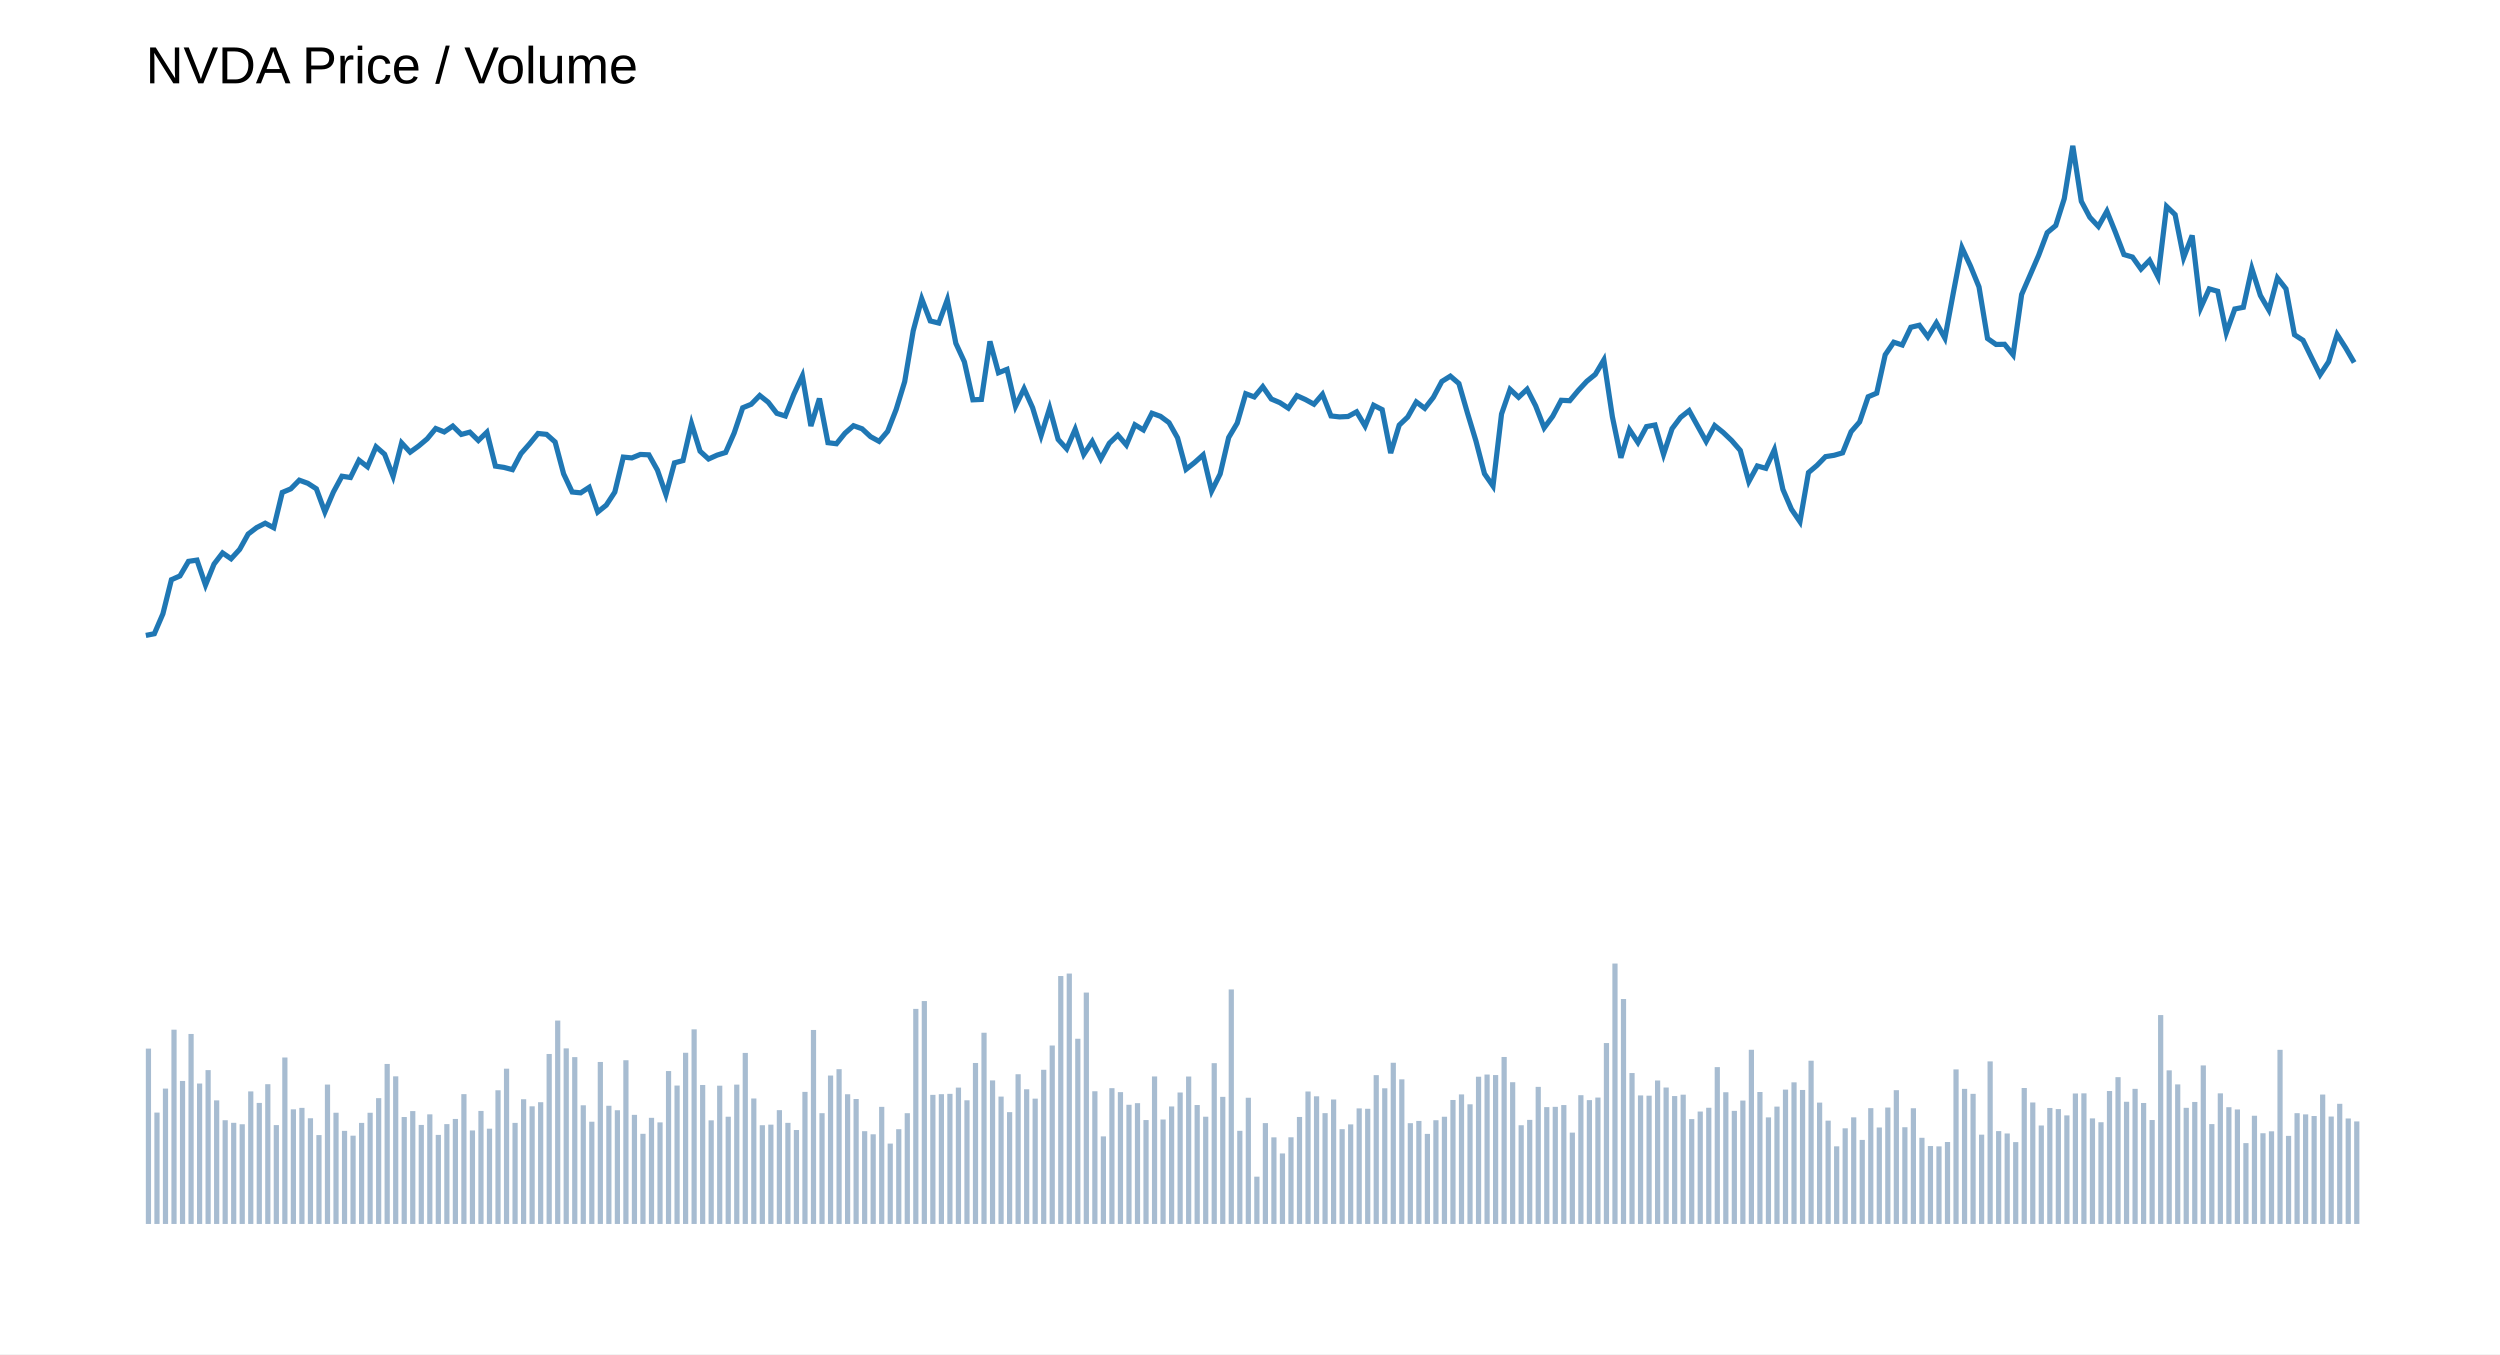
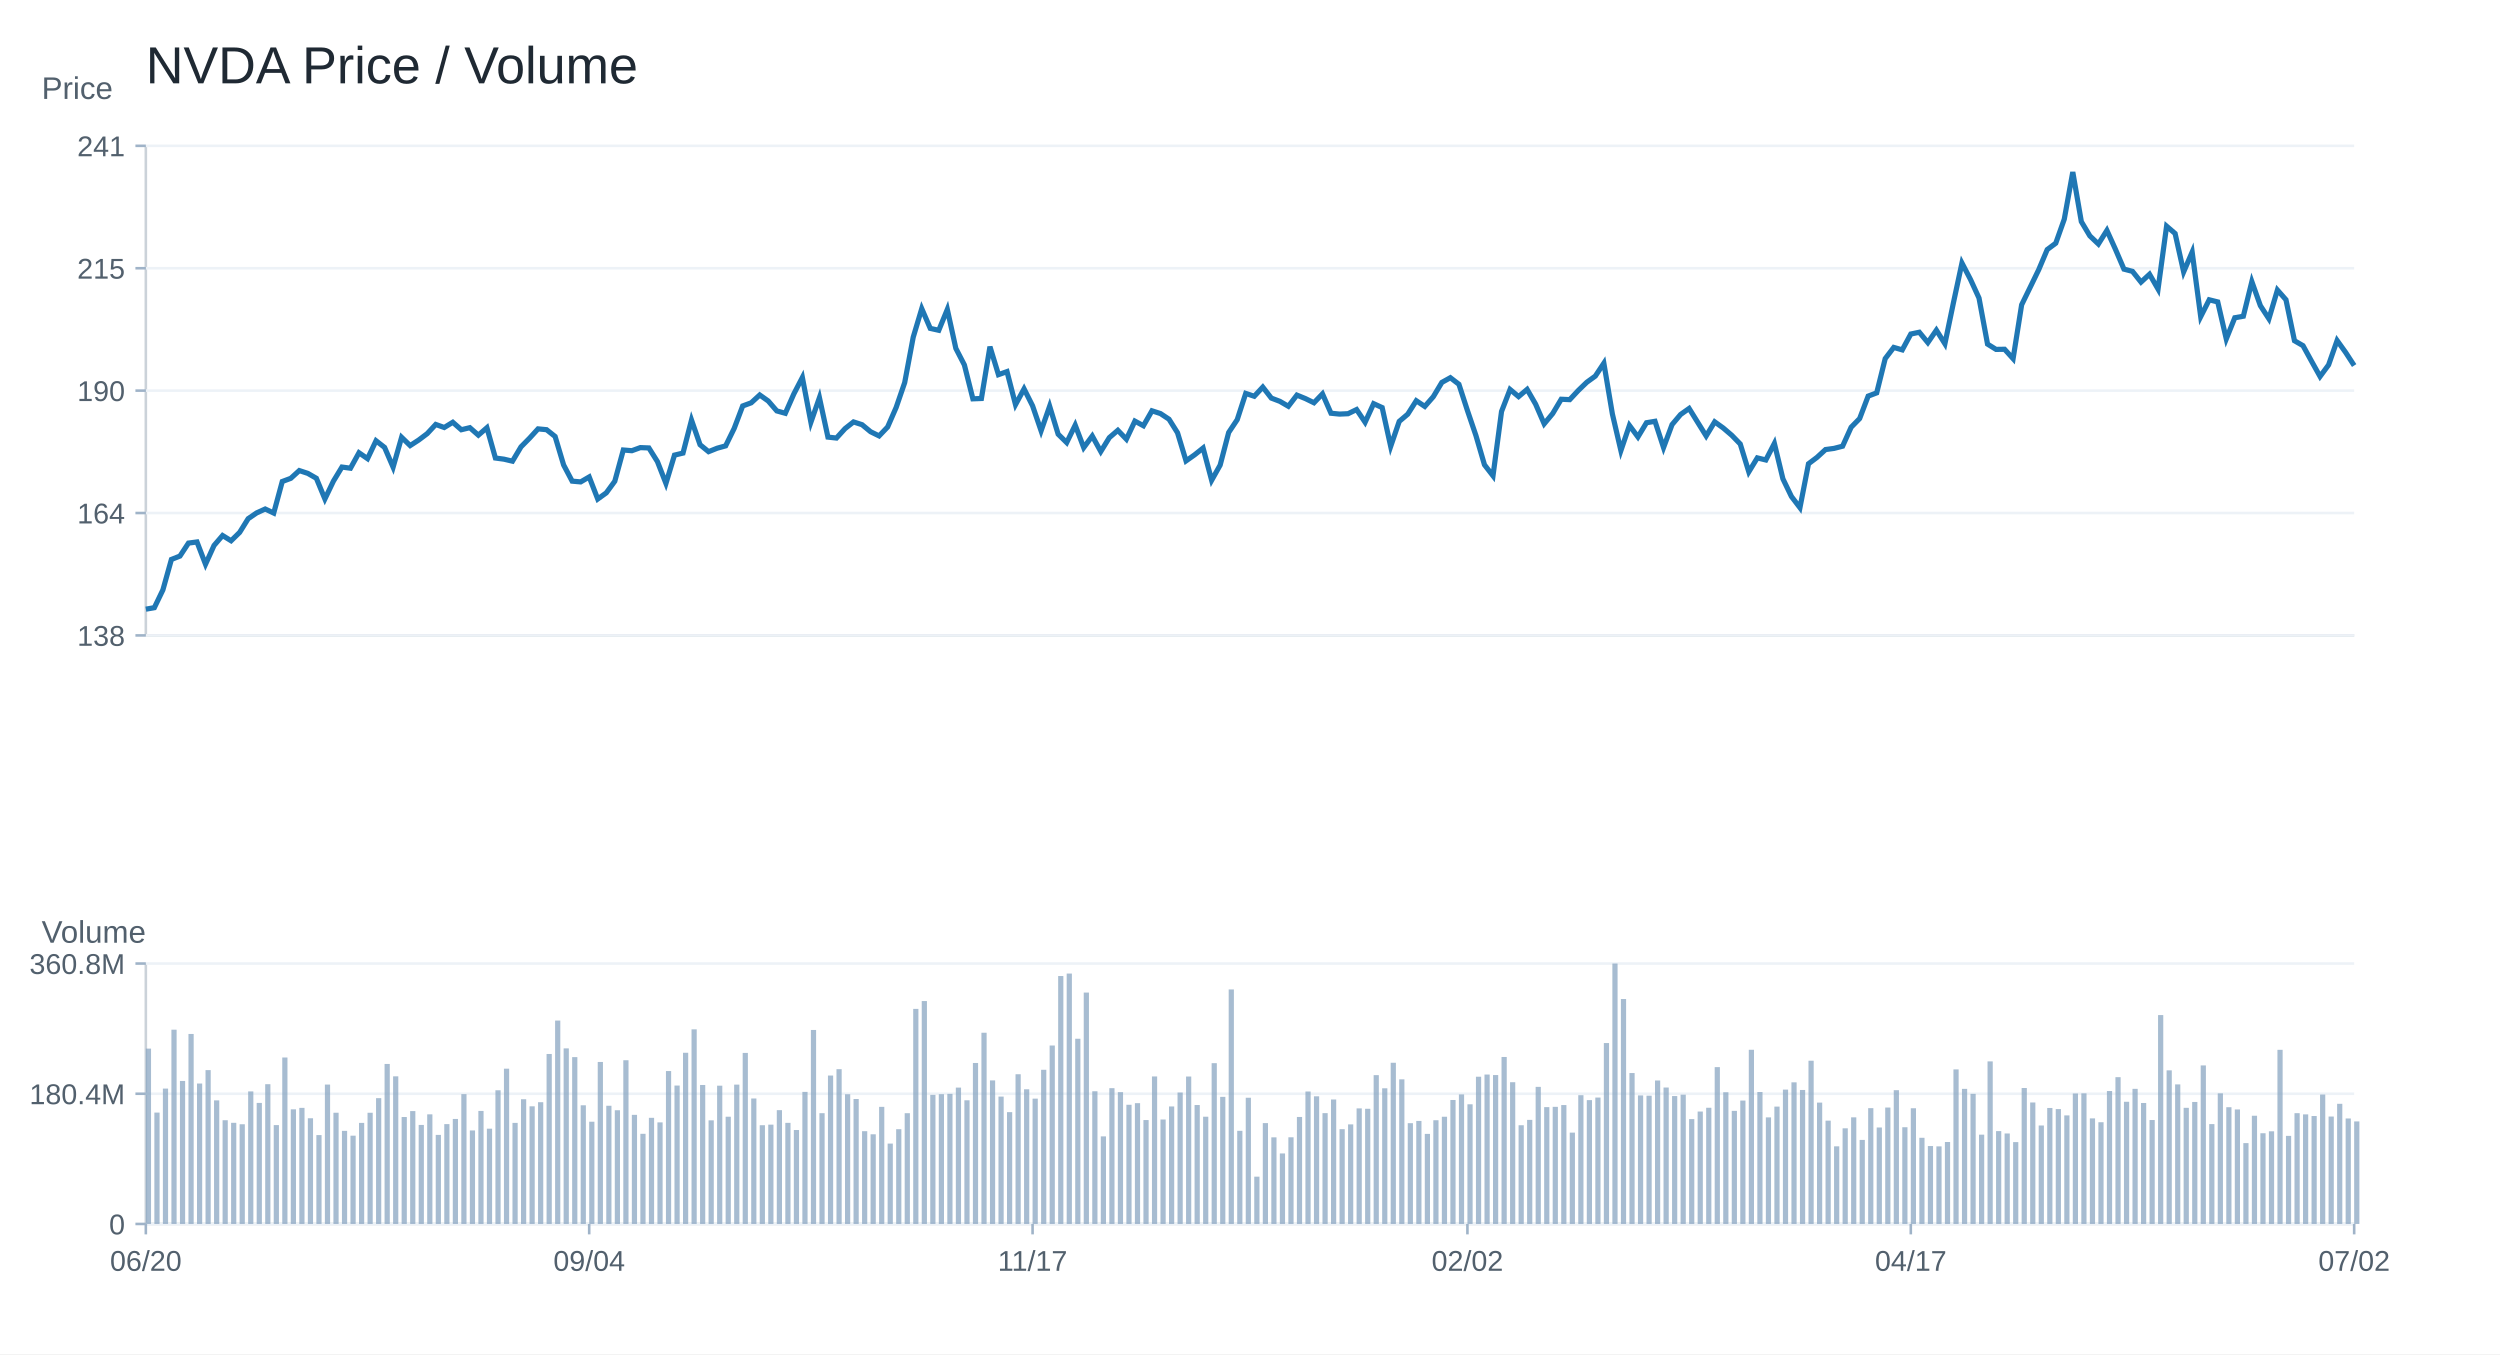
<svg xmlns="http://www.w3.org/2000/svg" width="960" height="520" viewBox="0 0 960 520">
  <rect width="100%" height="100%" fill="white" />
-   <text x="56" y="32" font-size="20" font-family="Arial">NVDA Price / Volume</text>
-   <polyline fill="none" stroke="#1f77b4" stroke-width="2" points="56.00,244.00 59.27,243.35 62.55,235.72 65.82,222.61 69.10,221.16 72.37,215.57 75.64,215.08 78.92,224.67 82.19,216.60 85.47,212.32 88.74,214.57 92.02,210.97 95.29,205.08 98.56,202.59 101.84,200.91 105.11,202.65 108.39,189.09 111.66,187.72 114.93,184.39 118.21,185.59 121.48,187.70 124.76,196.60 128.03,188.93 131.31,182.87 134.58,183.36 137.85,176.72 141.13,179.25 144.40,171.56 147.68,174.43 150.95,182.91 154.22,170.07 157.50,173.63 160.77,171.26 164.05,168.50 167.32,164.55 170.59,165.86 173.87,163.61 177.14,166.82 180.42,165.94 183.69,169.15 186.97,165.96 190.24,178.99 193.51,179.48 196.79,180.34 200.06,174.18 203.34,170.46 206.61,166.45 209.88,166.80 213.16,169.72 216.43,181.97 219.71,188.93 222.98,189.25 226.25,187.13 229.53,196.62 232.80,193.98 236.08,188.97 239.35,175.53 242.63,175.84 245.90,174.51 249.17,174.65 252.45,180.52 255.72,189.91 259.00,177.74 262.27,176.86 265.54,162.67 268.82,173.26 272.09,176.25 275.37,174.77 278.64,173.75 281.92,166.27 285.19,156.59 288.46,155.24 291.74,151.87 295.01,154.47 298.29,158.72 301.56,159.74 304.83,151.42 308.11,144.34 311.38,163.59 314.66,153.03 317.93,169.99 321.20,170.40 324.48,166.35 327.75,163.47 331.03,164.65 334.30,167.68 337.58,169.48 340.85,165.63 344.12,157.25 347.40,146.55 350.67,127.04 353.95,114.75 357.22,123.24 360.49,124.05 363.77,115.08 367.04,131.83 370.32,138.94 373.59,153.53 376.86,153.38 380.14,131.09 383.41,143.14 386.69,141.83 389.96,156.02 393.24,149.25 396.51,156.55 399.78,167.27 403.06,156.72 406.33,168.74 409.61,172.34 412.88,164.84 416.15,174.51 419.43,169.52 422.70,176.19 425.98,170.21 429.25,167.06 432.53,170.89 435.80,163.12 439.07,165.10 442.35,158.68 445.62,159.87 448.90,162.30 452.17,168.13 455.44,180.22 458.72,177.62 461.99,174.69 465.27,188.56 468.54,182.02 471.81,168.01 475.09,162.48 478.36,151.19 481.64,152.42 484.91,148.49 488.19,153.22 491.46,154.61 494.73,156.74 498.01,151.93 501.28,153.42 504.56,155.22 507.83,151.40 511.10,159.72 514.38,160.09 517.65,159.93 520.93,158.15 524.20,163.61 527.47,155.61 530.75,157.29 534.02,173.98 537.30,163.24 540.57,160.13 543.85,154.34 547.12,156.80 550.39,152.60 553.67,146.47 556.94,144.44 560.22,147.27 563.49,158.56 566.76,169.33 570.04,181.91 573.31,186.64 576.59,158.97 579.86,149.50 583.14,152.56 586.41,149.47 589.68,155.84 592.96,164.28 596.23,159.87 599.51,153.71 602.78,153.87 606.05,149.95 609.33,146.41 612.60,143.75 615.88,138.21 619.15,160.03 622.42,175.78 625.70,164.96 628.97,169.93 632.25,163.81 635.52,163.20 638.80,174.49 642.07,164.61 645.34,160.27 648.62,157.68 651.89,163.59 655.17,169.50 658.44,163.42 661.71,166.06 664.99,169.19 668.26,172.96 671.54,184.94 674.81,178.93 678.08,179.83 681.36,172.71 684.63,187.93 687.91,195.54 691.18,200.34 694.46,181.46 697.73,178.70 701.00,175.35 704.28,174.84 707.55,173.90 710.83,165.76 714.10,162.01 717.37,152.36 720.65,150.97 723.92,136.24 727.20,131.41 730.47,132.48 733.75,125.67 737.02,124.89 740.29,129.35 743.57,123.99 746.84,129.84 750.12,112.19 753.39,95.13 756.66,102.16 759.94,110.18 763.21,129.98 766.49,132.27 769.76,132.21 773.03,136.26 776.31,113.09 779.58,105.58 782.86,98.01 786.13,89.34 789.41,86.60 792.68,76.27 795.95,56.00 799.23,77.31 802.50,83.45 805.78,86.95 809.05,81.10 812.32,89.20 815.60,97.75 818.87,98.71 822.15,103.33 825.42,99.96 828.69,106.32 831.97,79.28 835.24,82.43 838.52,98.93 841.79,90.41 845.07,118.18 848.34,110.93 851.61,111.85 854.89,127.77 858.16,118.65 861.44,118.00 864.71,103.13 867.98,113.45 871.26,119.10 874.53,106.73 877.81,110.91 881.08,128.54 884.36,130.67 887.63,137.35 890.90,143.92 894.18,138.93 897.45,128.44 900.73,133.58 904.00,139.21" />
+   <text x="56.00" y="32.00" font-size="20" font-family="Arial" fill="#1f2933" text-anchor="start">NVDA Price / Volume</text>
+   <line x1="56" y1="244" x2="904" y2="244" stroke="#cbd2d9" />
+   <line x1="56" y1="56" x2="56" y2="244" stroke="#cbd2d9" />
+   <text x="16.00" y="38.00" font-size="12" font-family="Arial" fill="#52606d" text-anchor="start">Price</text>
+   <line x1="56" y1="244.00" x2="904" y2="244.00" stroke="#edf2f7" />
+   <line x1="52" y1="244.00" x2="56" y2="244.00" stroke="#9fb3c8" />
+   <text x="48.00" y="248.00" font-size="11" font-family="Arial" fill="#52606d" text-anchor="end">138</text>
+   <line x1="56" y1="197.00" x2="904" y2="197.00" stroke="#edf2f7" />
+   <line x1="52" y1="197.00" x2="56" y2="197.00" stroke="#9fb3c8" />
+   <text x="48.00" y="201.00" font-size="11" font-family="Arial" fill="#52606d" text-anchor="end">164</text>
+   <line x1="56" y1="150.00" x2="904" y2="150.00" stroke="#edf2f7" />
+   <line x1="52" y1="150.00" x2="56" y2="150.00" stroke="#9fb3c8" />
+   <text x="48.00" y="154.00" font-size="11" font-family="Arial" fill="#52606d" text-anchor="end">190</text>
+   <line x1="56" y1="103.00" x2="904" y2="103.00" stroke="#edf2f7" />
+   <line x1="52" y1="103.00" x2="56" y2="103.00" stroke="#9fb3c8" />
+   <text x="48.00" y="107.00" font-size="11" font-family="Arial" fill="#52606d" text-anchor="end">215</text>
+   <line x1="56" y1="56.00" x2="904" y2="56.00" stroke="#edf2f7" />
+   <line x1="52" y1="56.00" x2="56" y2="56.00" stroke="#9fb3c8" />
+   <text x="48.00" y="60.00" font-size="11" font-family="Arial" fill="#52606d" text-anchor="end">241</text>
+   <polyline fill="none" stroke="#1f77b4" stroke-width="2" points="56.00,233.93 59.27,233.34 62.55,226.53 65.82,214.83 69.10,213.53 72.37,208.55 75.64,208.11 78.92,216.67 82.19,209.46 85.47,205.64 88.74,207.65 92.02,204.44 95.29,199.18 98.56,196.95 101.84,195.46 105.11,197.01 108.39,184.90 111.66,183.68 114.93,180.70 118.21,181.78 121.48,183.66 124.76,191.60 128.03,184.76 131.31,179.35 134.58,179.79 137.85,173.86 141.13,176.12 144.40,169.25 147.68,171.81 150.95,179.39 154.22,167.92 157.50,171.10 160.77,168.98 164.05,166.51 167.32,162.99 170.59,164.16 173.87,162.15 177.14,165.02 180.42,164.23 183.69,167.10 186.97,164.25 190.24,175.88 193.51,176.32 196.79,177.09 200.06,171.59 203.34,168.27 206.61,164.69 209.88,165.00 213.16,167.61 216.43,178.55 219.71,184.76 222.98,185.05 226.25,183.15 229.53,191.62 232.80,189.27 236.08,184.79 239.35,172.80 242.63,173.07 245.90,171.88 249.17,172.01 252.45,177.25 255.72,185.63 259.00,174.77 262.27,173.98 265.54,161.31 268.82,170.77 272.09,173.44 275.37,172.12 278.64,171.21 281.92,164.52 285.19,155.89 288.46,154.68 291.74,151.67 295.01,153.99 298.29,157.79 301.56,158.70 304.83,151.27 308.11,144.95 311.38,162.13 314.66,152.71 317.93,167.85 321.20,168.21 324.48,164.60 327.75,162.02 331.03,163.08 334.30,165.78 337.58,167.39 340.85,163.96 344.12,156.47 347.40,146.92 350.67,129.50 353.95,118.53 357.22,126.10 360.49,126.83 363.77,118.82 367.04,133.77 370.32,140.13 373.59,153.15 376.86,153.02 380.14,133.12 383.41,143.87 386.69,142.70 389.96,155.38 393.24,149.33 396.51,155.85 399.78,165.42 403.06,156.00 406.33,166.73 409.61,169.95 412.88,163.25 416.15,171.88 419.43,167.43 422.70,173.38 425.98,168.05 429.25,165.24 432.53,168.65 435.80,161.71 439.07,163.48 442.35,157.75 445.62,158.81 448.90,160.98 452.17,166.19 455.44,176.98 458.72,174.66 461.99,172.05 465.27,184.43 468.54,178.59 471.81,166.08 475.09,161.15 478.36,151.07 481.64,152.16 484.91,148.65 488.19,152.87 491.46,154.11 494.73,156.01 498.01,151.72 501.28,153.06 504.56,154.66 507.83,151.25 511.10,158.68 514.38,159.01 517.65,158.86 520.93,157.27 524.20,162.15 527.47,155.01 530.75,156.51 534.02,171.41 537.30,161.82 540.57,159.05 543.85,153.88 547.12,156.07 550.39,152.33 553.67,146.85 556.94,145.04 560.22,147.56 563.49,157.64 566.76,167.26 570.04,178.49 573.31,182.71 576.59,158.00 579.86,149.55 583.14,152.29 586.41,149.53 589.68,155.21 592.96,162.75 596.23,158.81 599.51,153.31 602.78,153.46 606.05,149.95 609.33,146.79 612.60,144.42 615.88,139.47 619.15,158.95 622.42,173.02 625.70,163.36 628.97,167.79 632.25,162.33 635.52,161.78 638.80,171.86 642.07,163.04 645.34,159.17 648.62,156.85 651.89,162.13 655.17,167.41 658.44,161.99 661.71,164.34 664.99,167.14 668.26,170.50 671.54,181.20 674.81,175.83 678.08,176.63 681.36,170.28 684.63,183.86 687.91,190.66 691.18,194.95 694.46,178.09 697.73,175.63 701.00,172.63 704.28,172.18 707.55,171.34 710.83,164.07 714.10,160.73 717.37,152.11 720.65,150.86 723.92,137.71 727.20,133.41 730.47,134.35 733.75,128.27 737.02,127.58 740.29,131.56 743.57,126.78 746.84,132.00 750.12,116.24 753.39,101.01 756.66,107.29 759.94,114.45 763.21,132.13 766.49,134.17 769.76,134.12 773.03,137.73 776.31,117.04 779.58,110.34 782.86,103.58 786.13,95.84 789.41,93.39 792.68,84.17 795.95,66.07 799.23,85.10 802.50,90.58 805.78,93.70 809.05,88.48 812.32,95.71 815.60,103.35 818.87,104.20 822.15,108.33 825.42,105.32 828.69,111.00 831.97,86.85 835.24,89.67 838.52,104.40 841.79,96.80 845.07,121.59 848.34,115.12 851.61,115.94 854.89,130.15 858.16,122.01 861.44,121.43 864.71,108.15 867.98,117.37 871.26,122.41 874.53,111.37 877.81,115.10 881.08,130.84 884.36,132.74 887.63,138.70 890.90,144.57 894.18,140.11 897.45,130.75 900.73,135.34 904.00,140.37" />
+   <line x1="56" y1="470" x2="904" y2="470" stroke="#cbd2d9" />
+   <line x1="56" y1="370" x2="56" y2="470" stroke="#cbd2d9" />
+   <text x="16.00" y="362.00" font-size="12" font-family="Arial" fill="#52606d" text-anchor="start">Volume</text>
+   <line x1="56" y1="470.00" x2="904" y2="470.00" stroke="#edf2f7" />
+   <line x1="52" y1="470.00" x2="56" y2="470.00" stroke="#9fb3c8" />
+   <text x="48.00" y="474.00" font-size="11" font-family="Arial" fill="#52606d" text-anchor="end">0</text>
+   <line x1="56" y1="420.00" x2="904" y2="420.00" stroke="#edf2f7" />
+   <line x1="52" y1="420.00" x2="56" y2="420.00" stroke="#9fb3c8" />
+   <text x="48.00" y="424.00" font-size="11" font-family="Arial" fill="#52606d" text-anchor="end">180.4M</text>
+   <line x1="56" y1="370.00" x2="904" y2="370.00" stroke="#edf2f7" />
+   <line x1="52" y1="370.00" x2="56" y2="370.00" stroke="#9fb3c8" />
+   <text x="48.00" y="374.00" font-size="11" font-family="Arial" fill="#52606d" text-anchor="end">360.8M</text>
+   <line x1="56.00" y1="470" x2="56.00" y2="474" stroke="#9fb3c8" />
+   <text x="56.00" y="488.00" font-size="11" font-family="Arial" fill="#52606d" text-anchor="middle">06/20</text>
+   <line x1="226.25" y1="470" x2="226.25" y2="474" stroke="#9fb3c8" />
+   <text x="226.25" y="488.00" font-size="11" font-family="Arial" fill="#52606d" text-anchor="middle">09/04</text>
+   <line x1="396.51" y1="470" x2="396.51" y2="474" stroke="#9fb3c8" />
+   <text x="396.51" y="488.00" font-size="11" font-family="Arial" fill="#52606d" text-anchor="middle">11/17</text>
+   <line x1="563.49" y1="470" x2="563.49" y2="474" stroke="#9fb3c8" />
+   <text x="563.49" y="488.00" font-size="11" font-family="Arial" fill="#52606d" text-anchor="middle">02/02</text>
+   <line x1="733.75" y1="470" x2="733.75" y2="474" stroke="#9fb3c8" />
+   <text x="733.75" y="488.00" font-size="11" font-family="Arial" fill="#52606d" text-anchor="middle">04/17</text>
+   <line x1="904.00" y1="470" x2="904.00" y2="474" stroke="#9fb3c8" />
+   <text x="904.00" y="488.00" font-size="11" font-family="Arial" fill="#52606d" text-anchor="middle">07/02</text>
  <rect x="56.0" y="402.663" width="2" height="67.337" fill="#8aa6c1" opacity="0.75" />
  <rect x="59.274" y="427.232" width="2" height="42.768" fill="#8aa6c1" opacity="0.75" />
  <rect x="62.548" y="418.015" width="2" height="51.985" fill="#8aa6c1" opacity="0.75" />
  <rect x="65.822" y="395.404" width="2" height="74.596" fill="#8aa6c1" opacity="0.75" />
  <rect x="69.097" y="415.083" width="2" height="54.917" fill="#8aa6c1" opacity="0.75" />
  <rect x="72.371" y="397.043" width="2" height="72.957" fill="#8aa6c1" opacity="0.75" />
  <rect x="75.645" y="416.071" width="2" height="53.929" fill="#8aa6c1" opacity="0.75" />
  <rect x="78.919" y="410.926" width="2" height="59.074" fill="#8aa6c1" opacity="0.75" />
  <rect x="82.193" y="422.544" width="2" height="47.456" fill="#8aa6c1" opacity="0.75" />
  <rect x="85.467" y="430.168" width="2" height="39.832" fill="#8aa6c1" opacity="0.75" />
  <rect x="88.741" y="431.16" width="2" height="38.84" fill="#8aa6c1" opacity="0.75" />
  <rect x="92.015" y="431.716" width="2" height="38.284" fill="#8aa6c1" opacity="0.75" />
  <rect x="95.29" y="419.099" width="2" height="50.901" fill="#8aa6c1" opacity="0.75" />
  <rect x="98.564" y="423.52" width="2" height="46.48" fill="#8aa6c1" opacity="0.75" />
  <rect x="101.838" y="416.333" width="2" height="53.667" fill="#8aa6c1" opacity="0.75" />
  <rect x="105.112" y="432.036" width="2" height="37.964" fill="#8aa6c1" opacity="0.75" />
  <rect x="108.386" y="406.08" width="2" height="63.92" fill="#8aa6c1" opacity="0.75" />
  <rect x="111.66" y="425.979" width="2" height="44.021" fill="#8aa6c1" opacity="0.75" />
  <rect x="114.934" y="425.422" width="2" height="44.578" fill="#8aa6c1" opacity="0.75" />
  <rect x="118.208" y="429.409" width="2" height="40.591" fill="#8aa6c1" opacity="0.75" />
  <rect x="121.483" y="435.875" width="2" height="34.125" fill="#8aa6c1" opacity="0.75" />
  <rect x="124.757" y="416.477" width="2" height="53.523" fill="#8aa6c1" opacity="0.75" />
  <rect x="128.031" y="427.295" width="2" height="42.705" fill="#8aa6c1" opacity="0.75" />
  <rect x="131.305" y="434.251" width="2" height="35.749" fill="#8aa6c1" opacity="0.75" />
  <rect x="134.579" y="436.099" width="2" height="33.901" fill="#8aa6c1" opacity="0.75" />
  <rect x="137.853" y="431.192" width="2" height="38.808" fill="#8aa6c1" opacity="0.75" />
  <rect x="141.127" y="427.297" width="2" height="42.703" fill="#8aa6c1" opacity="0.75" />
  <rect x="144.402" y="421.688" width="2" height="48.312" fill="#8aa6c1" opacity="0.75" />
  <rect x="147.676" y="408.559" width="2" height="61.441" fill="#8aa6c1" opacity="0.75" />
  <rect x="150.95" y="413.314" width="2" height="56.686" fill="#8aa6c1" opacity="0.75" />
  <rect x="154.224" y="428.933" width="2" height="41.067" fill="#8aa6c1" opacity="0.75" />
  <rect x="157.498" y="426.651" width="2" height="43.349" fill="#8aa6c1" opacity="0.75" />
  <rect x="160.772" y="431.976" width="2" height="38.024" fill="#8aa6c1" opacity="0.75" />
  <rect x="164.046" y="427.906" width="2" height="42.094" fill="#8aa6c1" opacity="0.75" />
  <rect x="167.32" y="435.8" width="2" height="34.2" fill="#8aa6c1" opacity="0.75" />
  <rect x="170.595" y="431.663" width="2" height="38.337" fill="#8aa6c1" opacity="0.75" />
  <rect x="173.869" y="429.678" width="2" height="40.322" fill="#8aa6c1" opacity="0.75" />
  <rect x="177.143" y="420.148" width="2" height="49.852" fill="#8aa6c1" opacity="0.75" />
  <rect x="180.417" y="434.093" width="2" height="35.907" fill="#8aa6c1" opacity="0.75" />
  <rect x="183.691" y="426.597" width="2" height="43.403" fill="#8aa6c1" opacity="0.75" />
  <rect x="186.965" y="433.413" width="2" height="36.587" fill="#8aa6c1" opacity="0.75" />
  <rect x="190.239" y="418.663" width="2" height="51.337" fill="#8aa6c1" opacity="0.75" />
  <rect x="193.514" y="410.372" width="2" height="59.628" fill="#8aa6c1" opacity="0.75" />
  <rect x="196.788" y="431.187" width="2" height="38.813" fill="#8aa6c1" opacity="0.75" />
  <rect x="200.062" y="422.11" width="2" height="47.89" fill="#8aa6c1" opacity="0.75" />
  <rect x="203.336" y="424.82" width="2" height="45.18" fill="#8aa6c1" opacity="0.75" />
  <rect x="206.61" y="423.247" width="2" height="46.753" fill="#8aa6c1" opacity="0.75" />
  <rect x="209.884" y="404.725" width="2" height="65.275" fill="#8aa6c1" opacity="0.75" />
  <rect x="213.158" y="391.901" width="2" height="78.099" fill="#8aa6c1" opacity="0.75" />
  <rect x="216.432" y="402.58" width="2" height="67.42" fill="#8aa6c1" opacity="0.75" />
  <rect x="219.707" y="405.931" width="2" height="64.069" fill="#8aa6c1" opacity="0.75" />
  <rect x="222.981" y="424.429" width="2" height="45.571" fill="#8aa6c1" opacity="0.75" />
  <rect x="226.255" y="430.735" width="2" height="39.265" fill="#8aa6c1" opacity="0.75" />
  <rect x="229.529" y="407.795" width="2" height="62.205" fill="#8aa6c1" opacity="0.75" />
  <rect x="232.803" y="424.61" width="2" height="45.39" fill="#8aa6c1" opacity="0.75" />
  <rect x="236.077" y="426.335" width="2" height="43.665" fill="#8aa6c1" opacity="0.75" />
  <rect x="239.351" y="407.127" width="2" height="62.873" fill="#8aa6c1" opacity="0.75" />
  <rect x="242.625" y="428.105" width="2" height="41.895" fill="#8aa6c1" opacity="0.75" />
  <rect x="245.9" y="435.38" width="2" height="34.62" fill="#8aa6c1" opacity="0.75" />
  <rect x="249.174" y="429.241" width="2" height="40.759" fill="#8aa6c1" opacity="0.75" />
  <rect x="252.448" y="430.994" width="2" height="39.006" fill="#8aa6c1" opacity="0.75" />
  <rect x="255.722" y="411.286" width="2" height="58.714" fill="#8aa6c1" opacity="0.75" />
  <rect x="258.996" y="416.852" width="2" height="53.148" fill="#8aa6c1" opacity="0.75" />
  <rect x="262.27" y="404.264" width="2" height="65.736" fill="#8aa6c1" opacity="0.75" />
  <rect x="265.544" y="395.269" width="2" height="74.731" fill="#8aa6c1" opacity="0.75" />
  <rect x="268.819" y="416.631" width="2" height="53.369" fill="#8aa6c1" opacity="0.75" />
  <rect x="272.093" y="430.21" width="2" height="39.79" fill="#8aa6c1" opacity="0.75" />
  <rect x="275.367" y="416.901" width="2" height="53.099" fill="#8aa6c1" opacity="0.75" />
  <rect x="278.641" y="428.822" width="2" height="41.178" fill="#8aa6c1" opacity="0.75" />
  <rect x="281.915" y="416.491" width="2" height="53.509" fill="#8aa6c1" opacity="0.75" />
  <rect x="285.189" y="404.319" width="2" height="65.681" fill="#8aa6c1" opacity="0.75" />
  <rect x="288.463" y="421.818" width="2" height="48.182" fill="#8aa6c1" opacity="0.75" />
  <rect x="291.737" y="432.083" width="2" height="37.917" fill="#8aa6c1" opacity="0.75" />
  <rect x="295.012" y="431.864" width="2" height="38.136" fill="#8aa6c1" opacity="0.75" />
  <rect x="298.286" y="426.299" width="2" height="43.701" fill="#8aa6c1" opacity="0.75" />
  <rect x="301.56" y="431.174" width="2" height="38.826" fill="#8aa6c1" opacity="0.75" />
  <rect x="304.834" y="433.923" width="2" height="36.077" fill="#8aa6c1" opacity="0.75" />
  <rect x="308.108" y="419.281" width="2" height="50.719" fill="#8aa6c1" opacity="0.75" />
  <rect x="311.382" y="395.508" width="2" height="74.492" fill="#8aa6c1" opacity="0.75" />
  <rect x="314.656" y="427.461" width="2" height="42.539" fill="#8aa6c1" opacity="0.75" />
  <rect x="317.931" y="413.005" width="2" height="56.995" fill="#8aa6c1" opacity="0.75" />
  <rect x="321.205" y="410.564" width="2" height="59.436" fill="#8aa6c1" opacity="0.75" />
  <rect x="324.479" y="420.189" width="2" height="49.811" fill="#8aa6c1" opacity="0.75" />
  <rect x="327.753" y="422.015" width="2" height="47.985" fill="#8aa6c1" opacity="0.75" />
  <rect x="331.027" y="434.373" width="2" height="35.627" fill="#8aa6c1" opacity="0.75" />
  <rect x="334.301" y="435.566" width="2" height="34.434" fill="#8aa6c1" opacity="0.75" />
  <rect x="337.575" y="425.032" width="2" height="44.968" fill="#8aa6c1" opacity="0.75" />
  <rect x="340.849" y="439.135" width="2" height="30.865" fill="#8aa6c1" opacity="0.75" />
  <rect x="344.124" y="433.61" width="2" height="36.39" fill="#8aa6c1" opacity="0.75" />
  <rect x="347.398" y="427.47" width="2" height="42.53" fill="#8aa6c1" opacity="0.75" />
  <rect x="350.672" y="387.411" width="2" height="82.589" fill="#8aa6c1" opacity="0.75" />
  <rect x="353.946" y="384.406" width="2" height="85.594" fill="#8aa6c1" opacity="0.75" />
  <rect x="357.22" y="420.427" width="2" height="49.573" fill="#8aa6c1" opacity="0.75" />
  <rect x="360.494" y="420.167" width="2" height="49.833" fill="#8aa6c1" opacity="0.75" />
  <rect x="363.768" y="420.038" width="2" height="49.962" fill="#8aa6c1" opacity="0.75" />
  <rect x="367.042" y="417.64" width="2" height="52.36" fill="#8aa6c1" opacity="0.75" />
  <rect x="370.317" y="422.509" width="2" height="47.491" fill="#8aa6c1" opacity="0.75" />
  <rect x="373.591" y="408.186" width="2" height="61.814" fill="#8aa6c1" opacity="0.75" />
  <rect x="376.865" y="396.57" width="2" height="73.43" fill="#8aa6c1" opacity="0.75" />
  <rect x="380.139" y="414.875" width="2" height="55.125" fill="#8aa6c1" opacity="0.75" />
  <rect x="383.413" y="421.087" width="2" height="48.913" fill="#8aa6c1" opacity="0.75" />
  <rect x="386.687" y="427.059" width="2" height="42.941" fill="#8aa6c1" opacity="0.75" />
  <rect x="389.961" y="412.511" width="2" height="57.489" fill="#8aa6c1" opacity="0.75" />
  <rect x="393.236" y="418.285" width="2" height="51.715" fill="#8aa6c1" opacity="0.75" />
  <rect x="396.51" y="421.878" width="2" height="48.122" fill="#8aa6c1" opacity="0.75" />
  <rect x="399.784" y="410.8" width="2" height="59.2" fill="#8aa6c1" opacity="0.75" />
  <rect x="403.058" y="401.474" width="2" height="68.526" fill="#8aa6c1" opacity="0.75" />
  <rect x="406.332" y="374.796" width="2" height="95.204" fill="#8aa6c1" opacity="0.75" />
  <rect x="409.606" y="373.847" width="2" height="96.153" fill="#8aa6c1" opacity="0.75" />
  <rect x="412.88" y="398.877" width="2" height="71.123" fill="#8aa6c1" opacity="0.75" />
  <rect x="416.154" y="381.144" width="2" height="88.856" fill="#8aa6c1" opacity="0.75" />
  <rect x="419.429" y="419.044" width="2" height="50.956" fill="#8aa6c1" opacity="0.75" />
  <rect x="422.703" y="436.372" width="2" height="33.628" fill="#8aa6c1" opacity="0.75" />
  <rect x="425.977" y="417.858" width="2" height="52.142" fill="#8aa6c1" opacity="0.75" />
  <rect x="429.251" y="419.382" width="2" height="50.618" fill="#8aa6c1" opacity="0.75" />
  <rect x="432.525" y="424.231" width="2" height="45.769" fill="#8aa6c1" opacity="0.75" />
  <rect x="435.799" y="423.614" width="2" height="46.386" fill="#8aa6c1" opacity="0.75" />
  <rect x="439.073" y="430.098" width="2" height="39.902" fill="#8aa6c1" opacity="0.75" />
  <rect x="442.347" y="413.355" width="2" height="56.645" fill="#8aa6c1" opacity="0.75" />
  <rect x="445.622" y="429.89" width="2" height="40.11" fill="#8aa6c1" opacity="0.75" />
  <rect x="448.896" y="424.883" width="2" height="45.117" fill="#8aa6c1" opacity="0.75" />
  <rect x="452.17" y="419.52" width="2" height="50.48" fill="#8aa6c1" opacity="0.75" />
  <rect x="455.444" y="413.384" width="2" height="56.616" fill="#8aa6c1" opacity="0.75" />
  <rect x="458.718" y="424.331" width="2" height="45.669" fill="#8aa6c1" opacity="0.75" />
  <rect x="461.992" y="428.818" width="2" height="41.182" fill="#8aa6c1" opacity="0.75" />
  <rect x="465.266" y="408.256" width="2" height="61.744" fill="#8aa6c1" opacity="0.75" />
  <rect x="468.541" y="421.194" width="2" height="48.806" fill="#8aa6c1" opacity="0.75" />
  <rect x="471.815" y="379.945" width="2" height="90.055" fill="#8aa6c1" opacity="0.75" />
  <rect x="475.089" y="434.229" width="2" height="35.771" fill="#8aa6c1" opacity="0.75" />
  <rect x="478.363" y="421.533" width="2" height="48.467" fill="#8aa6c1" opacity="0.75" />
  <rect x="481.637" y="451.838" width="2" height="18.162" fill="#8aa6c1" opacity="0.75" />
  <rect x="484.911" y="431.27" width="2" height="38.73" fill="#8aa6c1" opacity="0.75" />
  <rect x="488.185" y="436.74" width="2" height="33.26" fill="#8aa6c1" opacity="0.75" />
  <rect x="491.459" y="442.925" width="2" height="27.075" fill="#8aa6c1" opacity="0.75" />
  <rect x="494.734" y="436.713" width="2" height="33.287" fill="#8aa6c1" opacity="0.75" />
  <rect x="498.008" y="428.914" width="2" height="41.086" fill="#8aa6c1" opacity="0.75" />
  <rect x="501.282" y="419.134" width="2" height="50.866" fill="#8aa6c1" opacity="0.75" />
  <rect x="504.556" y="420.982" width="2" height="49.018" fill="#8aa6c1" opacity="0.75" />
  <rect x="507.83" y="427.445" width="2" height="42.555" fill="#8aa6c1" opacity="0.75" />
  <rect x="511.104" y="422.203" width="2" height="47.797" fill="#8aa6c1" opacity="0.75" />
  <rect x="514.378" y="433.602" width="2" height="36.398" fill="#8aa6c1" opacity="0.75" />
  <rect x="517.653" y="431.761" width="2" height="38.239" fill="#8aa6c1" opacity="0.75" />
  <rect x="520.927" y="425.619" width="2" height="44.381" fill="#8aa6c1" opacity="0.75" />
  <rect x="524.201" y="425.77" width="2" height="44.23" fill="#8aa6c1" opacity="0.75" />
  <rect x="527.475" y="412.854" width="2" height="57.146" fill="#8aa6c1" opacity="0.75" />
  <rect x="530.749" y="417.904" width="2" height="52.096" fill="#8aa6c1" opacity="0.75" />
  <rect x="534.023" y="408.099" width="2" height="61.901" fill="#8aa6c1" opacity="0.75" />
  <rect x="537.297" y="414.463" width="2" height="55.537" fill="#8aa6c1" opacity="0.75" />
  <rect x="540.571" y="431.299" width="2" height="38.701" fill="#8aa6c1" opacity="0.75" />
  <rect x="543.846" y="430.437" width="2" height="39.563" fill="#8aa6c1" opacity="0.75" />
  <rect x="547.12" y="435.411" width="2" height="34.589" fill="#8aa6c1" opacity="0.75" />
  <rect x="550.394" y="430.169" width="2" height="39.831" fill="#8aa6c1" opacity="0.75" />
  <rect x="553.668" y="428.828" width="2" height="41.172" fill="#8aa6c1" opacity="0.75" />
  <rect x="556.942" y="422.395" width="2" height="47.605" fill="#8aa6c1" opacity="0.75" />
  <rect x="560.216" y="420.253" width="2" height="49.747" fill="#8aa6c1" opacity="0.75" />
  <rect x="563.49" y="424.049" width="2" height="45.951" fill="#8aa6c1" opacity="0.75" />
  <rect x="566.764" y="413.455" width="2" height="56.545" fill="#8aa6c1" opacity="0.75" />
  <rect x="570.039" y="412.625" width="2" height="57.375" fill="#8aa6c1" opacity="0.75" />
  <rect x="573.313" y="412.819" width="2" height="57.181" fill="#8aa6c1" opacity="0.75" />
  <rect x="576.587" y="405.881" width="2" height="64.119" fill="#8aa6c1" opacity="0.75" />
  <rect x="579.861" y="415.57" width="2" height="54.43" fill="#8aa6c1" opacity="0.75" />
  <rect x="583.135" y="432.095" width="2" height="37.905" fill="#8aa6c1" opacity="0.75" />
  <rect x="586.409" y="430.036" width="2" height="39.964" fill="#8aa6c1" opacity="0.75" />
  <rect x="589.683" y="417.359" width="2" height="52.641" fill="#8aa6c1" opacity="0.75" />
  <rect x="592.958" y="425.132" width="2" height="44.868" fill="#8aa6c1" opacity="0.75" />
  <rect x="596.232" y="425.024" width="2" height="44.976" fill="#8aa6c1" opacity="0.75" />
  <rect x="599.506" y="424.339" width="2" height="45.661" fill="#8aa6c1" opacity="0.75" />
  <rect x="602.78" y="434.925" width="2" height="35.075" fill="#8aa6c1" opacity="0.75" />
  <rect x="606.054" y="420.549" width="2" height="49.451" fill="#8aa6c1" opacity="0.75" />
  <rect x="609.328" y="422.444" width="2" height="47.556" fill="#8aa6c1" opacity="0.75" />
  <rect x="612.602" y="421.463" width="2" height="48.537" fill="#8aa6c1" opacity="0.75" />
  <rect x="615.876" y="400.534" width="2" height="69.466" fill="#8aa6c1" opacity="0.75" />
  <rect x="619.151" y="370.0" width="2" height="100.0" fill="#8aa6c1" opacity="0.75" />
  <rect x="622.425" y="383.628" width="2" height="86.372" fill="#8aa6c1" opacity="0.75" />
  <rect x="625.699" y="412.048" width="2" height="57.952" fill="#8aa6c1" opacity="0.75" />
  <rect x="628.973" y="420.639" width="2" height="49.361" fill="#8aa6c1" opacity="0.75" />
  <rect x="632.247" y="420.741" width="2" height="49.259" fill="#8aa6c1" opacity="0.75" />
  <rect x="635.521" y="414.907" width="2" height="55.093" fill="#8aa6c1" opacity="0.75" />
  <rect x="638.795" y="417.611" width="2" height="52.389" fill="#8aa6c1" opacity="0.75" />
  <rect x="642.069" y="420.884" width="2" height="49.116" fill="#8aa6c1" opacity="0.75" />
  <rect x="645.344" y="420.356" width="2" height="49.644" fill="#8aa6c1" opacity="0.75" />
  <rect x="648.618" y="429.735" width="2" height="40.265" fill="#8aa6c1" opacity="0.75" />
  <rect x="651.892" y="426.829" width="2" height="43.171" fill="#8aa6c1" opacity="0.75" />
  <rect x="655.166" y="425.381" width="2" height="44.619" fill="#8aa6c1" opacity="0.75" />
  <rect x="658.44" y="409.772" width="2" height="60.228" fill="#8aa6c1" opacity="0.75" />
  <rect x="661.714" y="419.42" width="2" height="50.58" fill="#8aa6c1" opacity="0.75" />
  <rect x="664.988" y="426.574" width="2" height="43.426" fill="#8aa6c1" opacity="0.75" />
  <rect x="668.263" y="422.615" width="2" height="47.385" fill="#8aa6c1" opacity="0.75" />
  <rect x="671.537" y="403.116" width="2" height="66.884" fill="#8aa6c1" opacity="0.75" />
  <rect x="674.811" y="419.326" width="2" height="50.674" fill="#8aa6c1" opacity="0.75" />
  <rect x="678.085" y="429.073" width="2" height="40.927" fill="#8aa6c1" opacity="0.75" />
  <rect x="681.359" y="424.934" width="2" height="45.066" fill="#8aa6c1" opacity="0.75" />
  <rect x="684.633" y="418.407" width="2" height="51.593" fill="#8aa6c1" opacity="0.75" />
  <rect x="687.907" y="415.619" width="2" height="54.381" fill="#8aa6c1" opacity="0.75" />
  <rect x="691.181" y="418.552" width="2" height="51.448" fill="#8aa6c1" opacity="0.75" />
  <rect x="694.456" y="407.313" width="2" height="62.687" fill="#8aa6c1" opacity="0.75" />
  <rect x="697.73" y="423.401" width="2" height="46.599" fill="#8aa6c1" opacity="0.75" />
  <rect x="701.004" y="430.327" width="2" height="39.673" fill="#8aa6c1" opacity="0.75" />
  <rect x="704.278" y="440.188" width="2" height="29.812" fill="#8aa6c1" opacity="0.75" />
  <rect x="707.552" y="433.267" width="2" height="36.733" fill="#8aa6c1" opacity="0.75" />
  <rect x="710.826" y="429.055" width="2" height="40.945" fill="#8aa6c1" opacity="0.75" />
  <rect x="714.1" y="437.731" width="2" height="32.269" fill="#8aa6c1" opacity="0.75" />
  <rect x="717.375" y="425.528" width="2" height="44.472" fill="#8aa6c1" opacity="0.75" />
  <rect x="720.649" y="432.959" width="2" height="37.041" fill="#8aa6c1" opacity="0.75" />
  <rect x="723.923" y="425.293" width="2" height="44.707" fill="#8aa6c1" opacity="0.75" />
  <rect x="727.197" y="418.632" width="2" height="51.368" fill="#8aa6c1" opacity="0.75" />
  <rect x="730.471" y="432.858" width="2" height="37.142" fill="#8aa6c1" opacity="0.75" />
  <rect x="733.745" y="425.565" width="2" height="44.435" fill="#8aa6c1" opacity="0.75" />
  <rect x="737.019" y="436.913" width="2" height="33.087" fill="#8aa6c1" opacity="0.75" />
  <rect x="740.293" y="440.082" width="2" height="29.918" fill="#8aa6c1" opacity="0.75" />
  <rect x="743.568" y="440.205" width="2" height="29.795" fill="#8aa6c1" opacity="0.75" />
  <rect x="746.842" y="438.526" width="2" height="31.474" fill="#8aa6c1" opacity="0.75" />
  <rect x="750.116" y="410.651" width="2" height="59.349" fill="#8aa6c1" opacity="0.75" />
  <rect x="753.39" y="418.124" width="2" height="51.876" fill="#8aa6c1" opacity="0.75" />
  <rect x="756.664" y="420.036" width="2" height="49.964" fill="#8aa6c1" opacity="0.75" />
  <rect x="759.938" y="435.713" width="2" height="34.287" fill="#8aa6c1" opacity="0.75" />
  <rect x="763.212" y="407.574" width="2" height="62.426" fill="#8aa6c1" opacity="0.75" />
  <rect x="766.486" y="434.345" width="2" height="35.655" fill="#8aa6c1" opacity="0.75" />
  <rect x="769.761" y="435.254" width="2" height="34.746" fill="#8aa6c1" opacity="0.75" />
  <rect x="773.035" y="438.569" width="2" height="31.431" fill="#8aa6c1" opacity="0.75" />
  <rect x="776.309" y="417.794" width="2" height="52.206" fill="#8aa6c1" opacity="0.75" />
  <rect x="779.583" y="423.352" width="2" height="46.648" fill="#8aa6c1" opacity="0.75" />
  <rect x="782.857" y="432.19" width="2" height="37.81" fill="#8aa6c1" opacity="0.75" />
  <rect x="786.131" y="425.465" width="2" height="44.535" fill="#8aa6c1" opacity="0.75" />
  <rect x="789.405" y="425.883" width="2" height="44.117" fill="#8aa6c1" opacity="0.75" />
  <rect x="792.68" y="428.314" width="2" height="41.686" fill="#8aa6c1" opacity="0.75" />
  <rect x="795.954" y="419.895" width="2" height="50.105" fill="#8aa6c1" opacity="0.75" />
  <rect x="799.228" y="419.841" width="2" height="50.159" fill="#8aa6c1" opacity="0.75" />
  <rect x="802.502" y="429.457" width="2" height="40.543" fill="#8aa6c1" opacity="0.75" />
  <rect x="805.776" y="430.935" width="2" height="39.065" fill="#8aa6c1" opacity="0.75" />
  <rect x="809.05" y="418.947" width="2" height="51.053" fill="#8aa6c1" opacity="0.75" />
  <rect x="812.324" y="413.632" width="2" height="56.368" fill="#8aa6c1" opacity="0.75" />
  <rect x="815.598" y="423.084" width="2" height="46.916" fill="#8aa6c1" opacity="0.75" />
  <rect x="818.873" y="418.116" width="2" height="51.884" fill="#8aa6c1" opacity="0.75" />
  <rect x="822.147" y="423.548" width="2" height="46.452" fill="#8aa6c1" opacity="0.75" />
  <rect x="825.421" y="430.091" width="2" height="39.909" fill="#8aa6c1" opacity="0.75" />
  <rect x="828.695" y="389.788" width="2" height="80.212" fill="#8aa6c1" opacity="0.75" />
  <rect x="831.969" y="411.007" width="2" height="58.993" fill="#8aa6c1" opacity="0.75" />
  <rect x="835.243" y="416.408" width="2" height="53.592" fill="#8aa6c1" opacity="0.75" />
  <rect x="838.517" y="425.404" width="2" height="44.596" fill="#8aa6c1" opacity="0.75" />
  <rect x="841.792" y="423.155" width="2" height="46.845" fill="#8aa6c1" opacity="0.75" />
  <rect x="845.066" y="409.121" width="2" height="60.879" fill="#8aa6c1" opacity="0.75" />
  <rect x="848.34" y="431.649" width="2" height="38.351" fill="#8aa6c1" opacity="0.75" />
  <rect x="851.614" y="419.845" width="2" height="50.155" fill="#8aa6c1" opacity="0.75" />
  <rect x="854.888" y="425.171" width="2" height="44.829" fill="#8aa6c1" opacity="0.75" />
  <rect x="858.162" y="426.031" width="2" height="43.969" fill="#8aa6c1" opacity="0.75" />
  <rect x="861.436" y="438.958" width="2" height="31.042" fill="#8aa6c1" opacity="0.75" />
  <rect x="864.71" y="428.444" width="2" height="41.556" fill="#8aa6c1" opacity="0.75" />
  <rect x="867.985" y="435.163" width="2" height="34.837" fill="#8aa6c1" opacity="0.75" />
  <rect x="871.259" y="434.423" width="2" height="35.577" fill="#8aa6c1" opacity="0.75" />
  <rect x="874.533" y="403.13" width="2" height="66.87" fill="#8aa6c1" opacity="0.75" />
  <rect x="877.807" y="436.176" width="2" height="33.824" fill="#8aa6c1" opacity="0.75" />
  <rect x="881.081" y="427.458" width="2" height="42.542" fill="#8aa6c1" opacity="0.75" />
  <rect x="884.355" y="427.925" width="2" height="42.075" fill="#8aa6c1" opacity="0.75" />
  <rect x="887.629" y="428.551" width="2" height="41.449" fill="#8aa6c1" opacity="0.75" />
  <rect x="890.903" y="420.305" width="2" height="49.695" fill="#8aa6c1" opacity="0.75" />
  <rect x="894.178" y="428.749" width="2" height="41.251" fill="#8aa6c1" opacity="0.75" />
  <rect x="897.452" y="423.86" width="2" height="46.14" fill="#8aa6c1" opacity="0.75" />
  <rect x="900.726" y="429.494" width="2" height="40.506" fill="#8aa6c1" opacity="0.75" />
  <rect x="904.0" y="430.625" width="2" height="39.375" fill="#8aa6c1" opacity="0.75" />
</svg>
